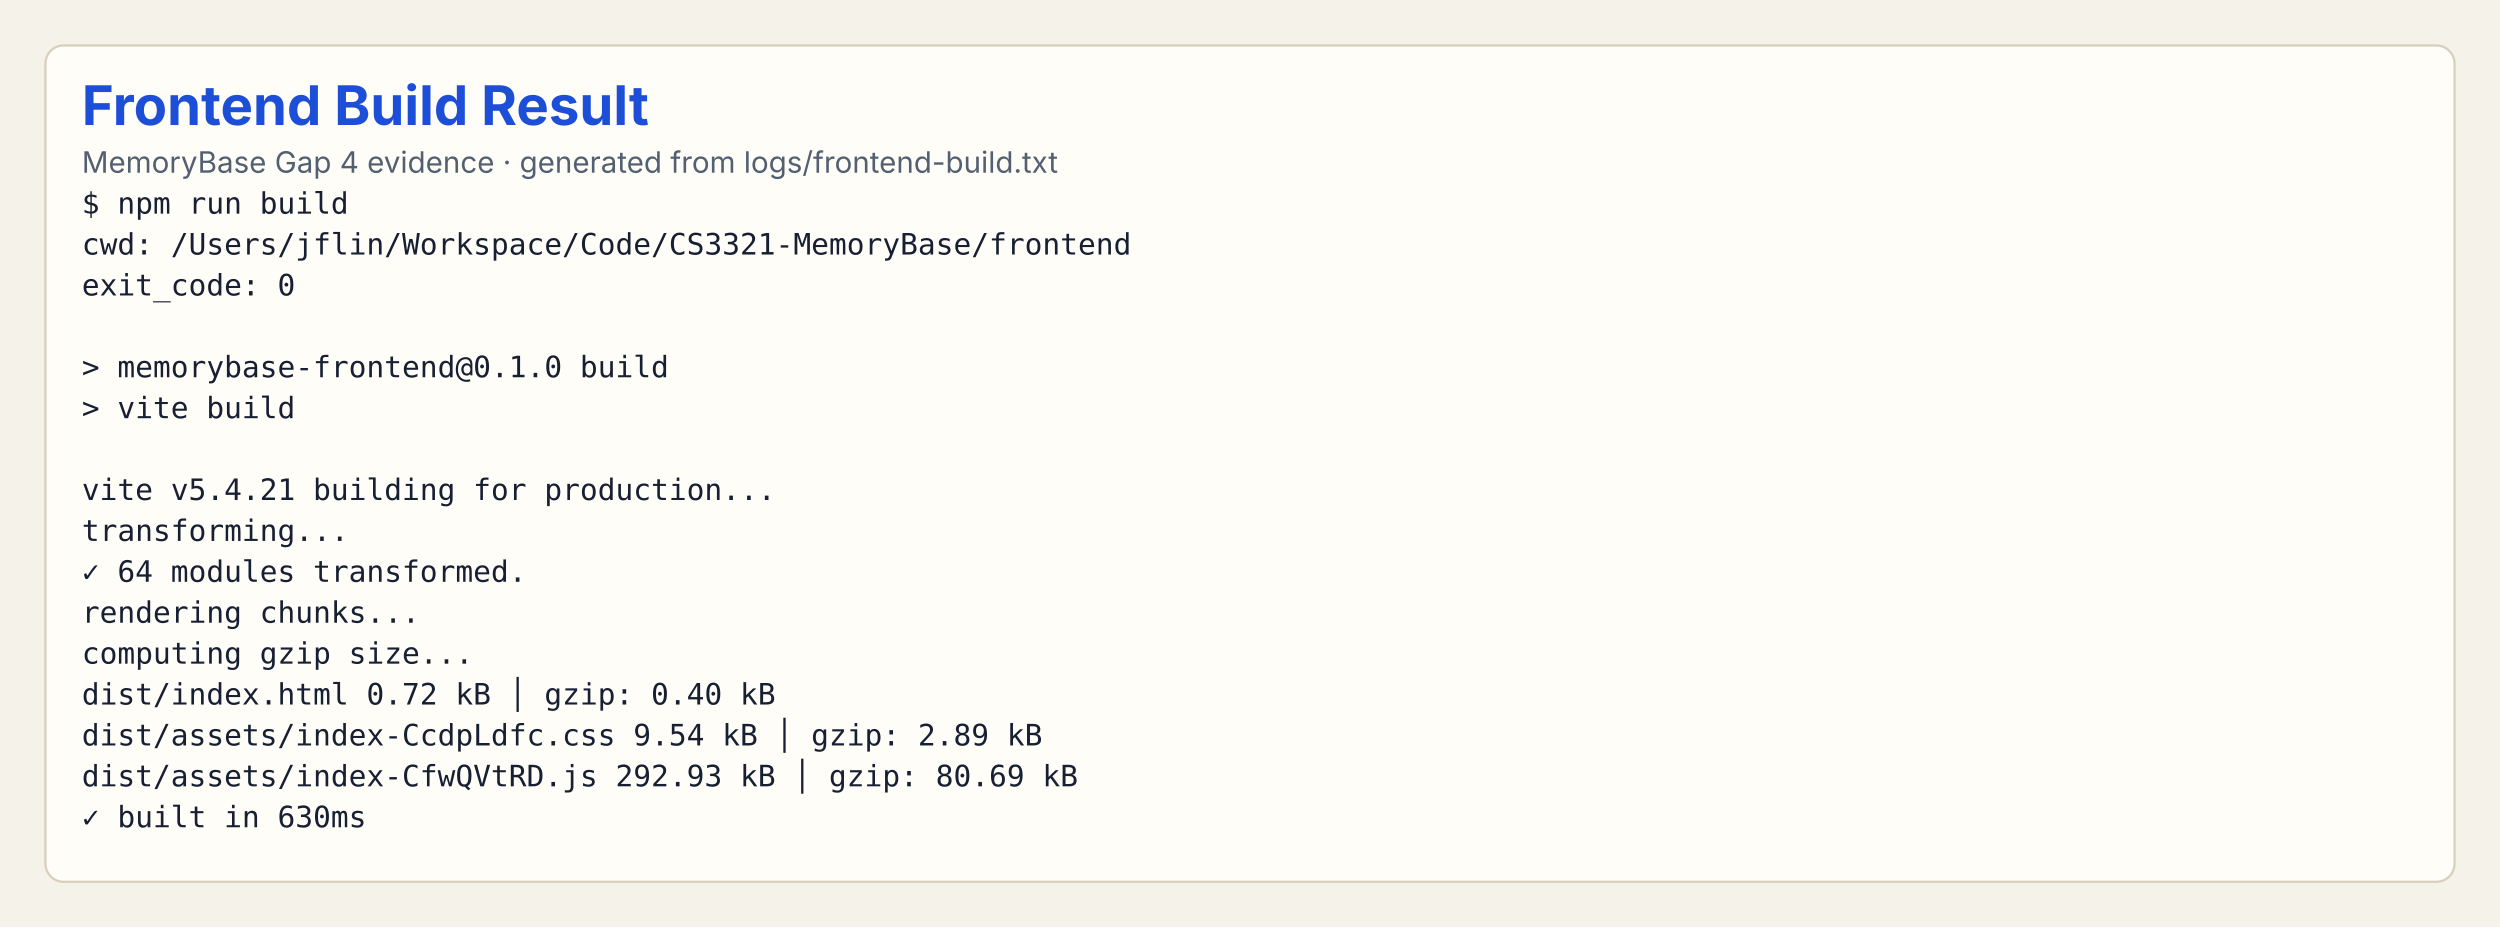
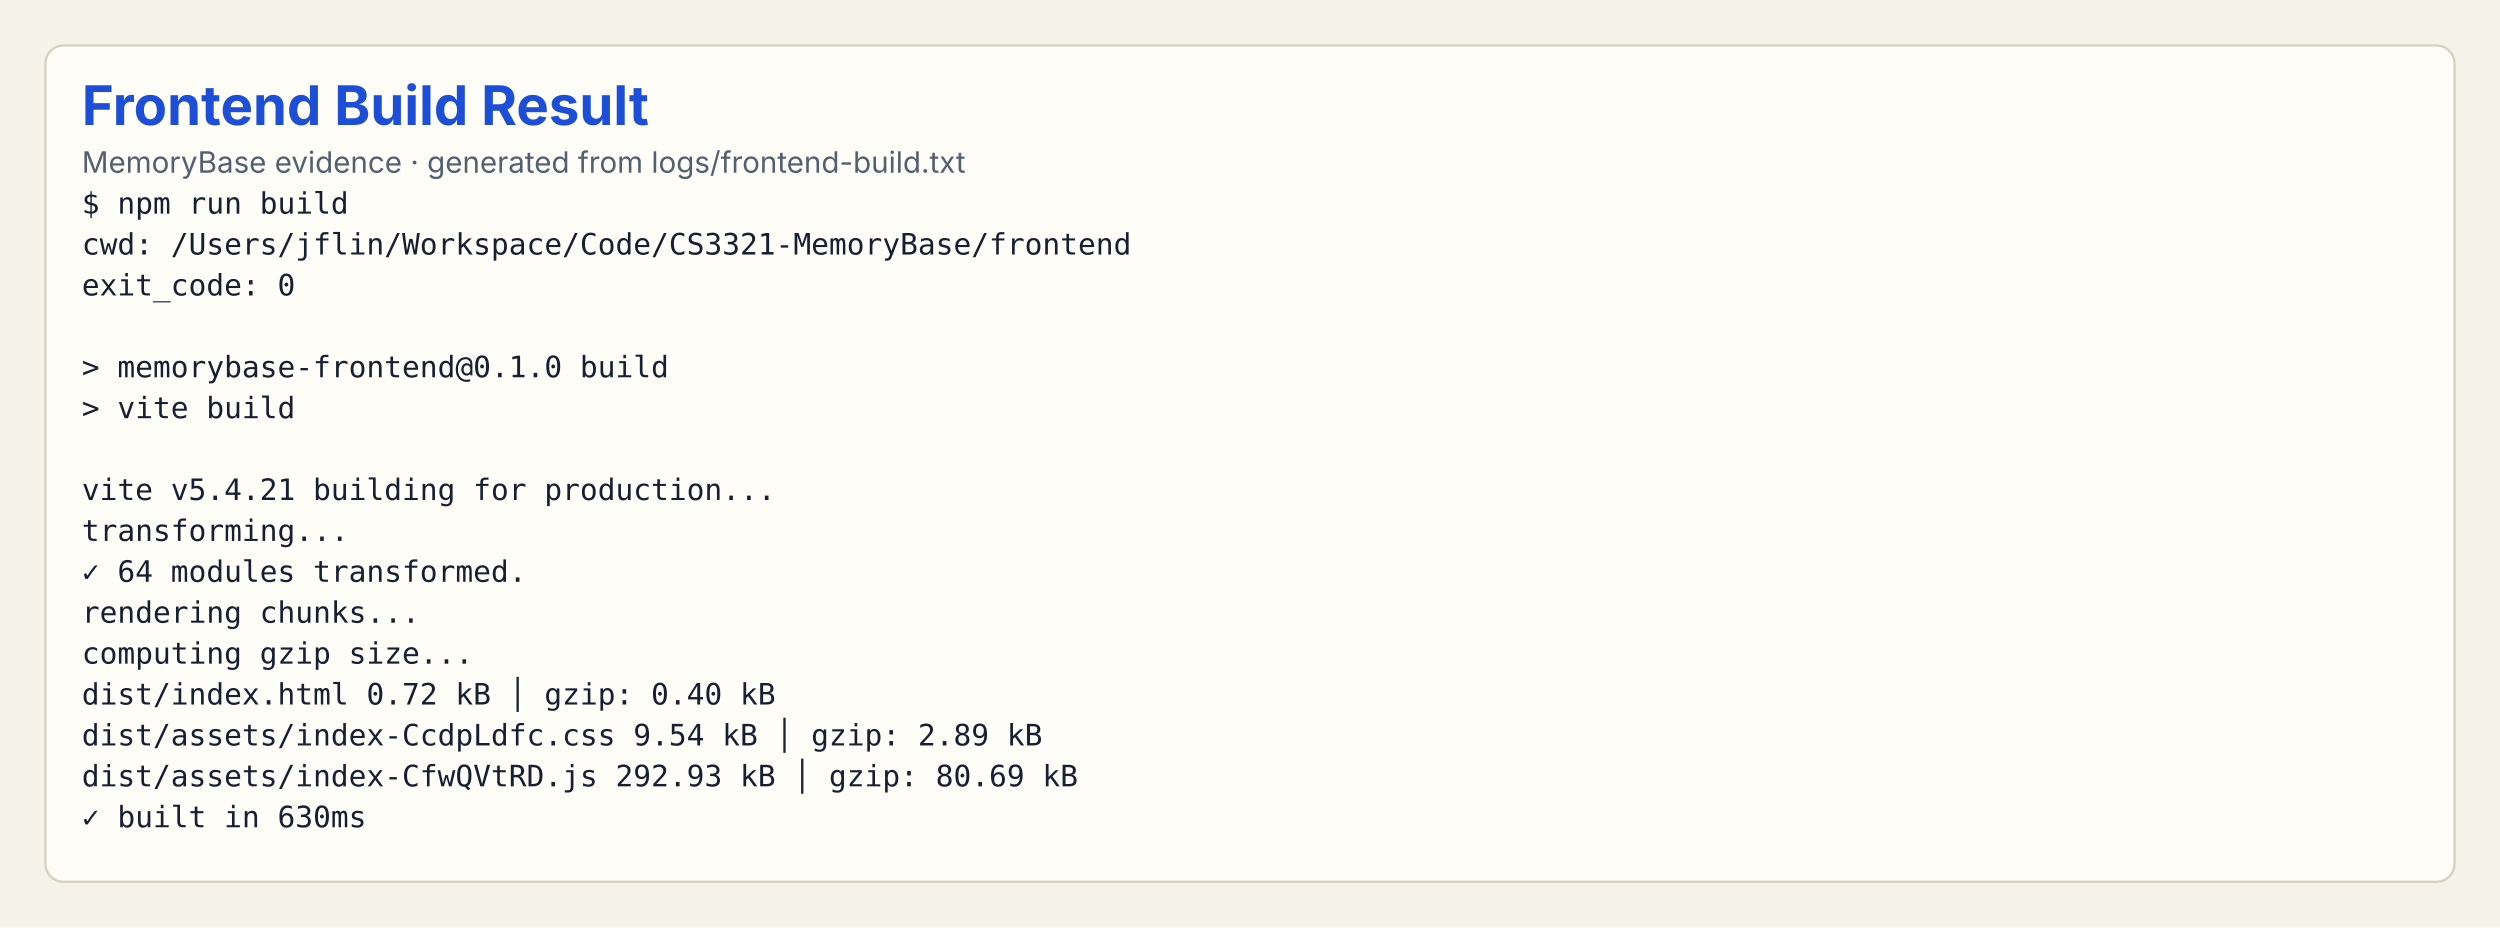
<svg xmlns="http://www.w3.org/2000/svg" width="1100" height="408" viewBox="0 0 1100 408">
  <rect width="100%" height="100%" fill="#F4F2E9" />
  <rect x="20" y="20" width="1060" height="368" rx="8" fill="#FFFDF7" stroke="#D7D0BD" />
  <text x="36" y="55" class="title">Frontend Build Result</text>
-   <text x="36" y="76" class="meta">MemoryBase Gap 4 evidence · generated from logs/frontend-build.txt</text>
+   <text x="36" y="76" class="meta">MemoryBase evidence · generated from logs/frontend-build.txt</text>
  <style>
    .title { font: 700 24px -apple-system, BlinkMacSystemFont, "Segoe UI", sans-serif; fill: #1D4ED8; }
    .meta { font: 13px -apple-system, BlinkMacSystemFont, "Segoe UI", sans-serif; fill: #526071; }
    .term { font: 13px Menlo, Consolas, "SFMono-Regular", monospace; fill: #172033; white-space: pre; }
  </style>
  <text x="36" y="94" class="term">$ npm run build</text>
  <text x="36" y="112" class="term">cwd: /Users/jflin/Workspace/Code/CS3321-MemoryBase/frontend</text>
  <text x="36" y="130" class="term">exit_code: 0</text>
  <text x="36" y="148" class="term" />
  <text x="36" y="166" class="term">&gt; memorybase-frontend@0.1.0 build</text>
  <text x="36" y="184" class="term">&gt; vite build</text>
  <text x="36" y="202" class="term" />
  <text x="36" y="220" class="term">vite v5.4.21 building for production...</text>
  <text x="36" y="238" class="term">transforming...</text>
  <text x="36" y="256" class="term">✓ 64 modules transformed.</text>
  <text x="36" y="274" class="term">rendering chunks...</text>
  <text x="36" y="292" class="term">computing gzip size...</text>
  <text x="36" y="310" class="term">dist/index.html                   0.72 kB │ gzip:  0.40 kB</text>
  <text x="36" y="328" class="term">dist/assets/index-CcdpLdfc.css    9.54 kB │ gzip:  2.89 kB</text>
  <text x="36" y="346" class="term">dist/assets/index-CfwQVtRD.js   292.93 kB │ gzip: 80.69 kB</text>
  <text x="36" y="364" class="term">✓ built in 630ms</text>
</svg>
